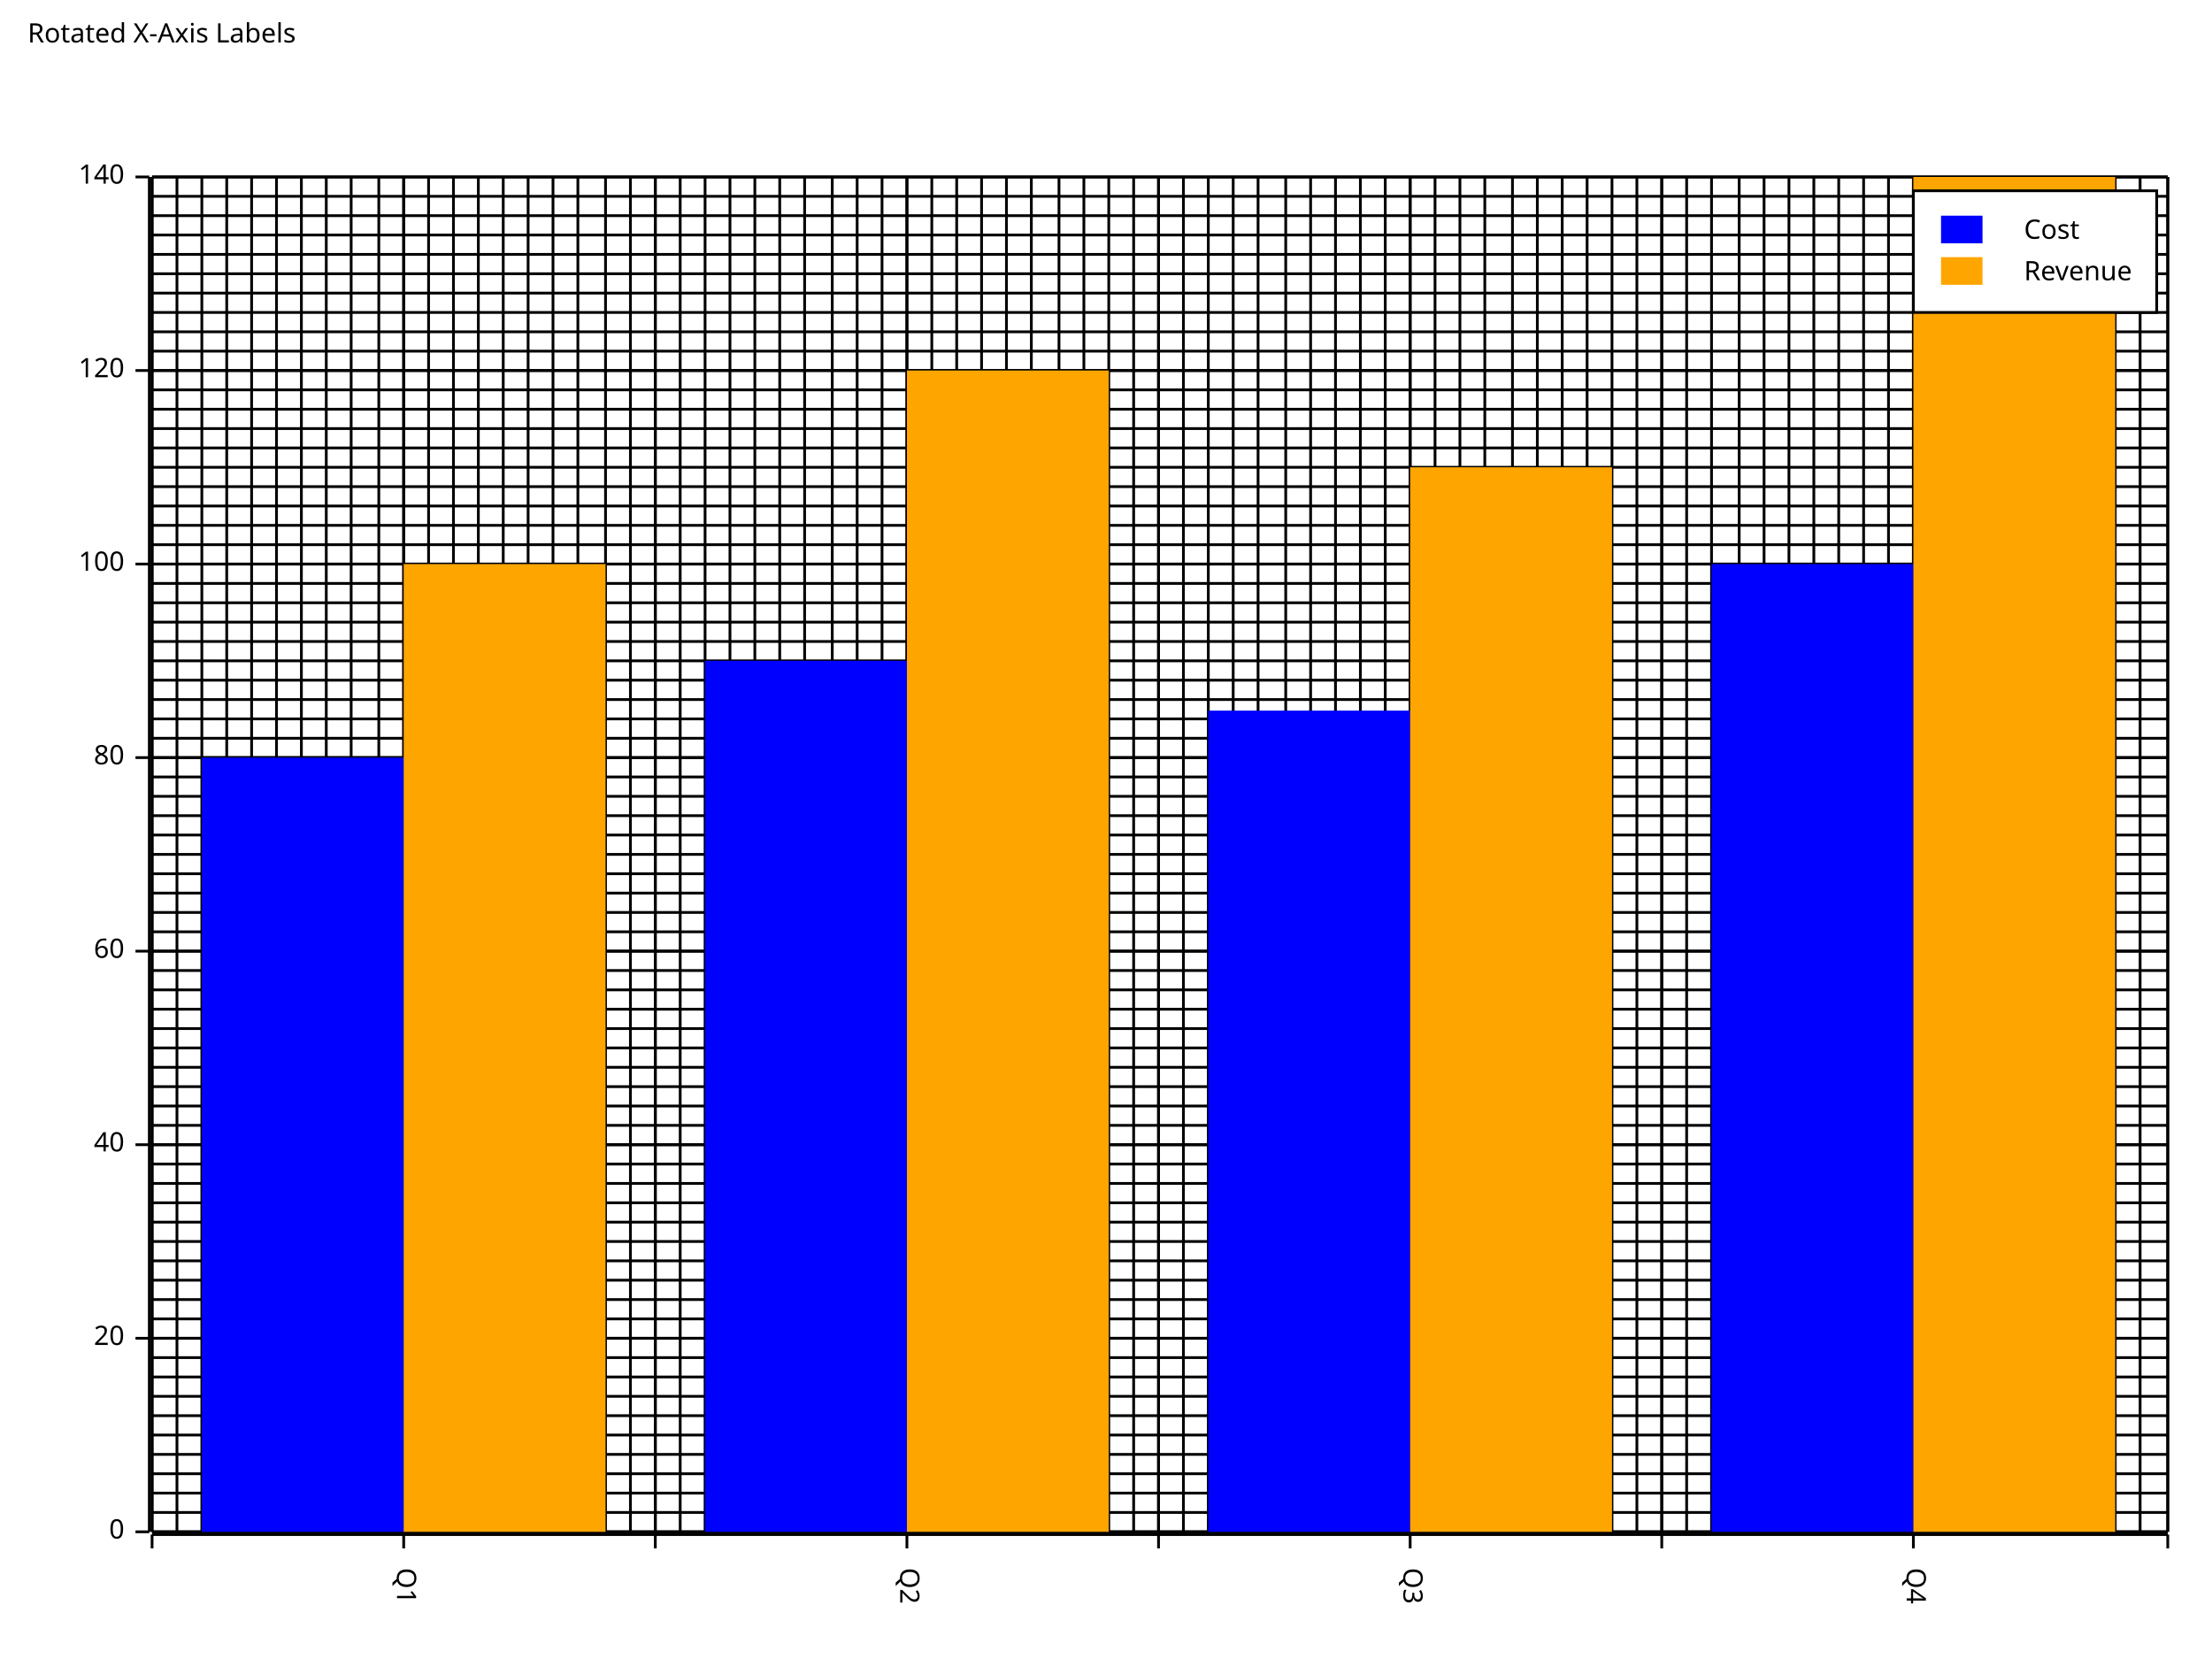
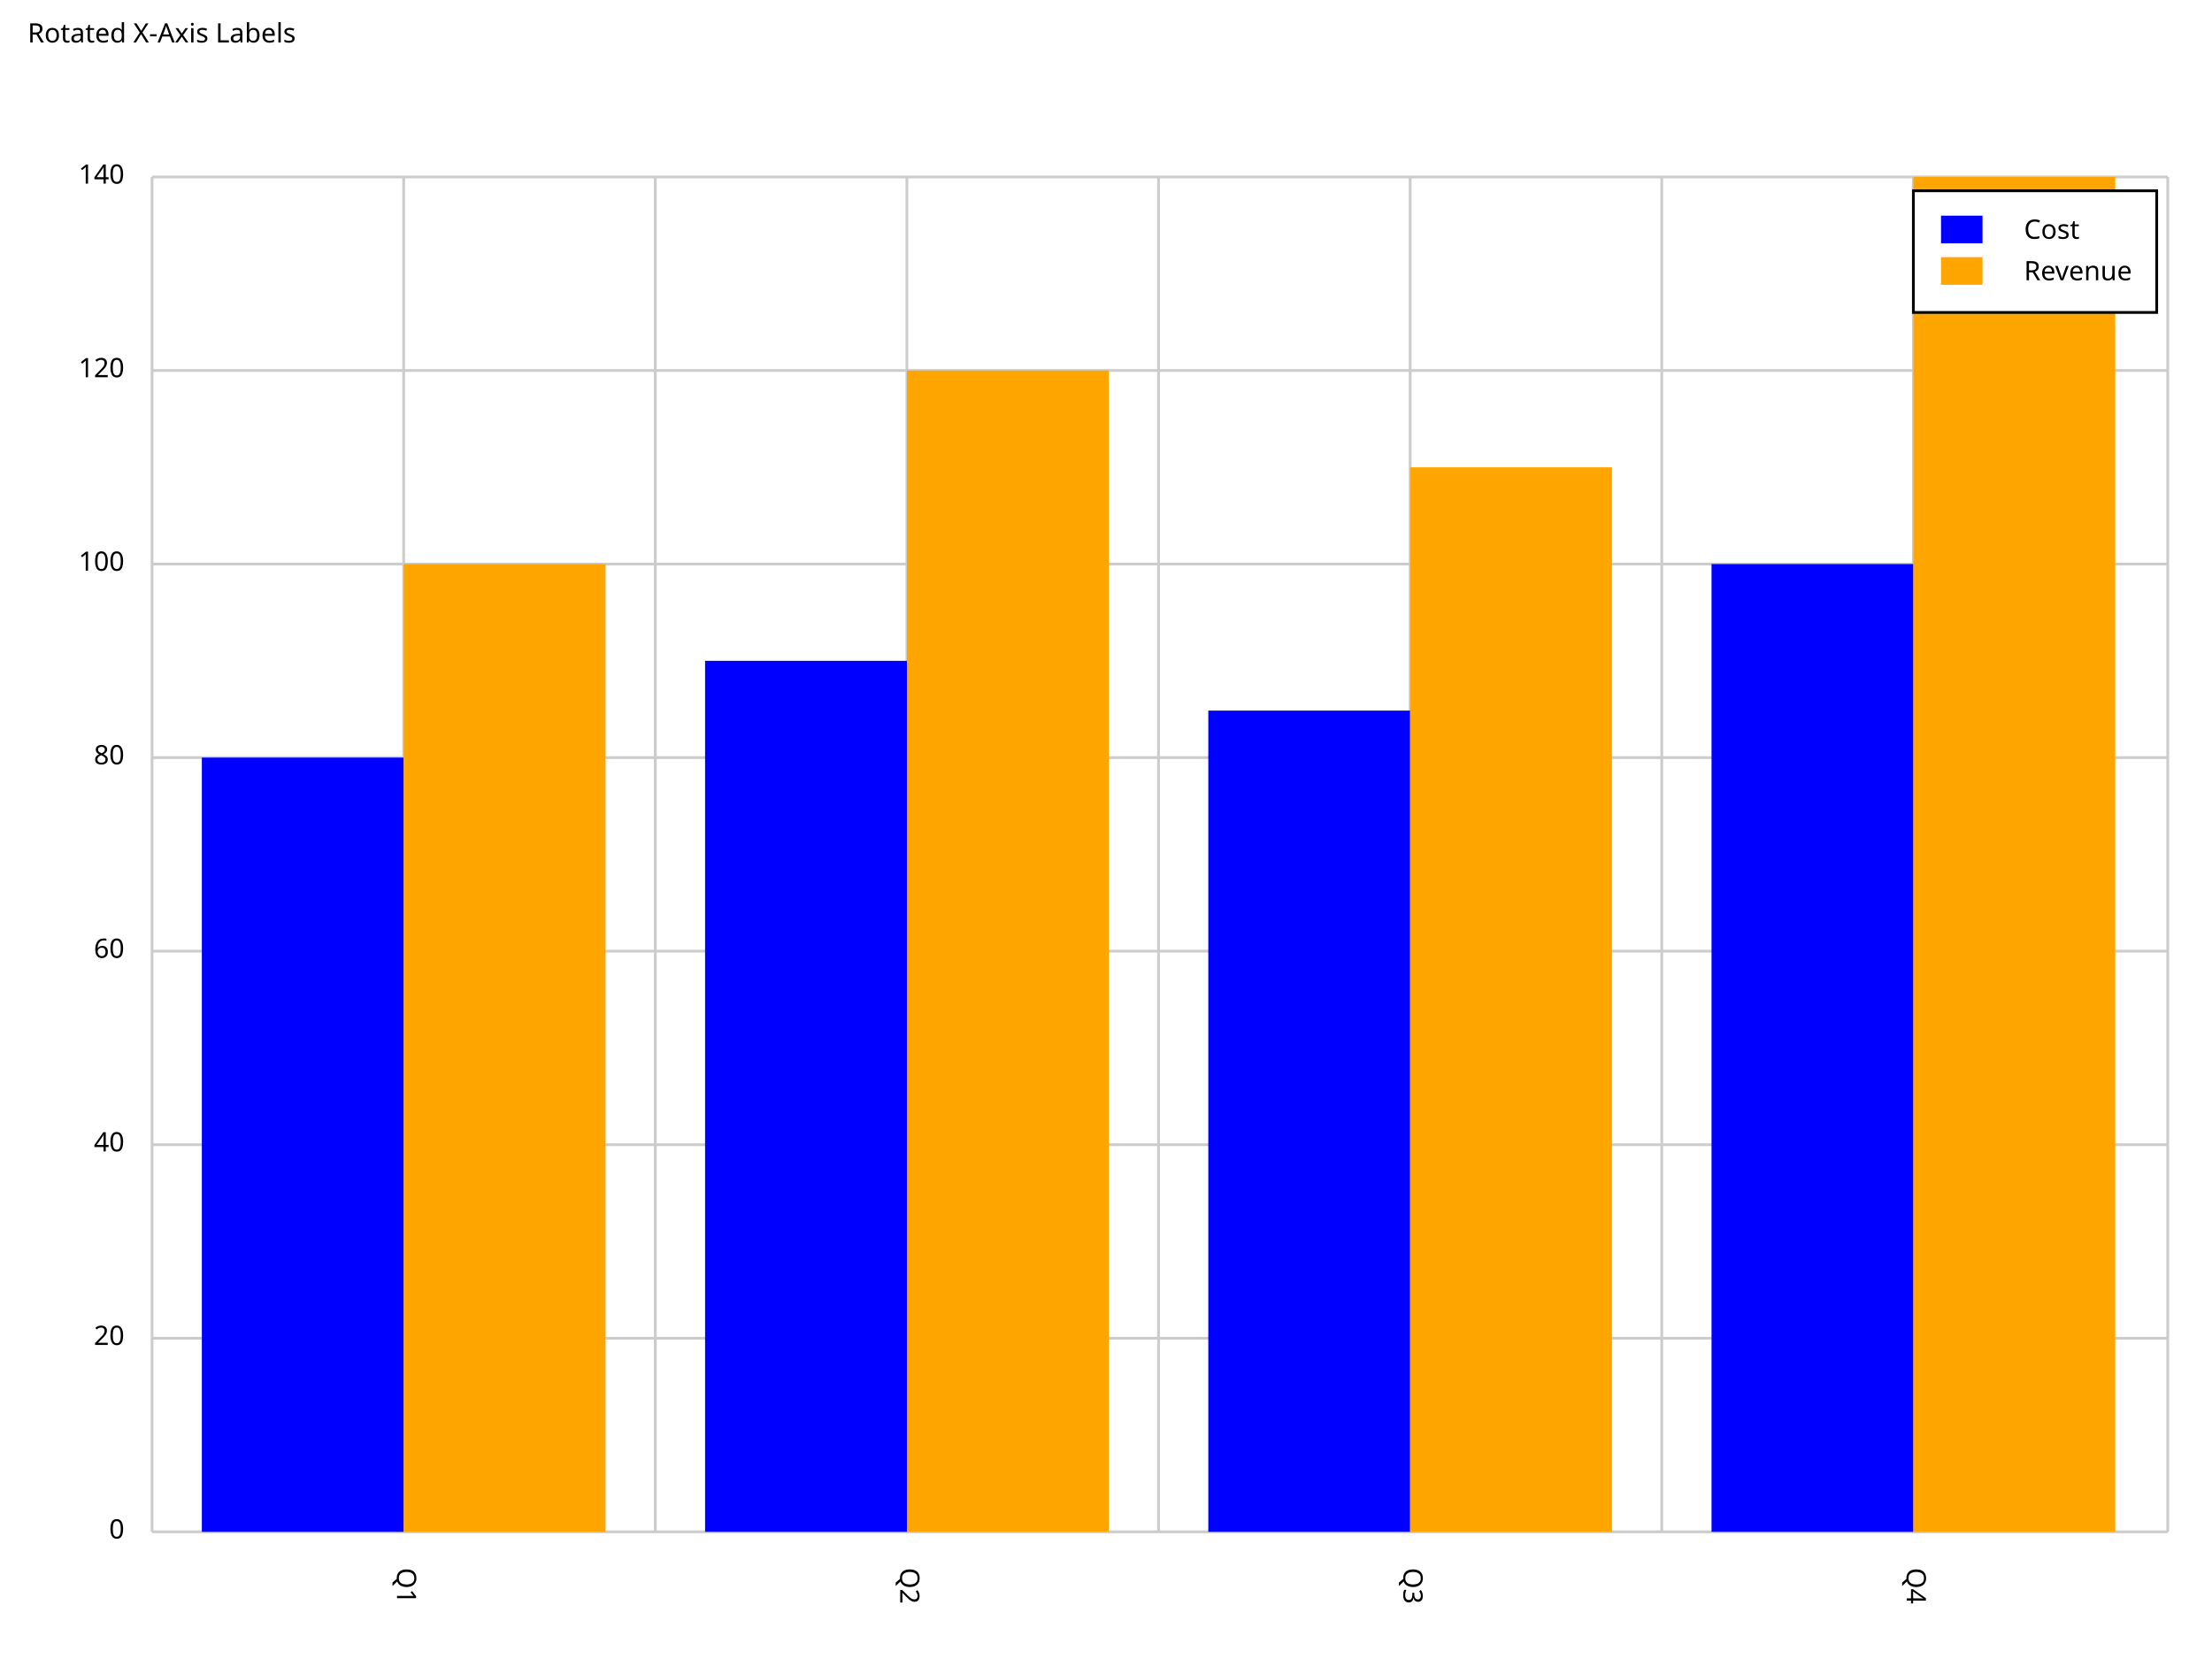
<svg xmlns="http://www.w3.org/2000/svg" width="800" height="600" viewBox="0 0 800 600">
  <rect x="0" y="0" width="800" height="600" opacity="1" fill="#FFFFFF" stroke="none" />
  <text x="10" y="8" dy="0.76em" text-anchor="start" font-family="sans-serif" font-size="9.677" opacity="1" fill="#000000">
Rotated X-Axis Labels
</text>
  <text x="400" y="47" dy="0.76em" text-anchor="middle" font-family="sans-serif" font-size="12.097" opacity="1" fill="#000000">

</text>
-   <line opacity="1" stroke="#000000" stroke-width="1" x1="55" y1="554" x2="55" y2="64" />
-   <line opacity="1" stroke="#000000" stroke-width="1" x1="64" y1="554" x2="64" y2="64" />
-   <line opacity="1" stroke="#000000" stroke-width="1" x1="73" y1="554" x2="73" y2="64" />
-   <line opacity="1" stroke="#000000" stroke-width="1" x1="82" y1="554" x2="82" y2="64" />
-   <line opacity="1" stroke="#000000" stroke-width="1" x1="91" y1="554" x2="91" y2="64" />
-   <line opacity="1" stroke="#000000" stroke-width="1" x1="100" y1="554" x2="100" y2="64" />
-   <line opacity="1" stroke="#000000" stroke-width="1" x1="109" y1="554" x2="109" y2="64" />
-   <line opacity="1" stroke="#000000" stroke-width="1" x1="118" y1="554" x2="118" y2="64" />
-   <line opacity="1" stroke="#000000" stroke-width="1" x1="127" y1="554" x2="127" y2="64" />
-   <line opacity="1" stroke="#000000" stroke-width="1" x1="137" y1="554" x2="137" y2="64" />
-   <line opacity="1" stroke="#000000" stroke-width="1" x1="146" y1="554" x2="146" y2="64" />
-   <line opacity="1" stroke="#000000" stroke-width="1" x1="155" y1="554" x2="155" y2="64" />
-   <line opacity="1" stroke="#000000" stroke-width="1" x1="164" y1="554" x2="164" y2="64" />
-   <line opacity="1" stroke="#000000" stroke-width="1" x1="173" y1="554" x2="173" y2="64" />
-   <line opacity="1" stroke="#000000" stroke-width="1" x1="182" y1="554" x2="182" y2="64" />
-   <line opacity="1" stroke="#000000" stroke-width="1" x1="191" y1="554" x2="191" y2="64" />
-   <line opacity="1" stroke="#000000" stroke-width="1" x1="200" y1="554" x2="200" y2="64" />
-   <line opacity="1" stroke="#000000" stroke-width="1" x1="209" y1="554" x2="209" y2="64" />
-   <line opacity="1" stroke="#000000" stroke-width="1" x1="219" y1="554" x2="219" y2="64" />
-   <line opacity="1" stroke="#000000" stroke-width="1" x1="228" y1="554" x2="228" y2="64" />
-   <line opacity="1" stroke="#000000" stroke-width="1" x1="237" y1="554" x2="237" y2="64" />
-   <line opacity="1" stroke="#000000" stroke-width="1" x1="246" y1="554" x2="246" y2="64" />
-   <line opacity="1" stroke="#000000" stroke-width="1" x1="255" y1="554" x2="255" y2="64" />
-   <line opacity="1" stroke="#000000" stroke-width="1" x1="264" y1="554" x2="264" y2="64" />
-   <line opacity="1" stroke="#000000" stroke-width="1" x1="273" y1="554" x2="273" y2="64" />
-   <line opacity="1" stroke="#000000" stroke-width="1" x1="282" y1="554" x2="282" y2="64" />
-   <line opacity="1" stroke="#000000" stroke-width="1" x1="291" y1="554" x2="291" y2="64" />
-   <line opacity="1" stroke="#000000" stroke-width="1" x1="301" y1="554" x2="301" y2="64" />
-   <line opacity="1" stroke="#000000" stroke-width="1" x1="310" y1="554" x2="310" y2="64" />
-   <line opacity="1" stroke="#000000" stroke-width="1" x1="319" y1="554" x2="319" y2="64" />
-   <line opacity="1" stroke="#000000" stroke-width="1" x1="328" y1="554" x2="328" y2="64" />
-   <line opacity="1" stroke="#000000" stroke-width="1" x1="337" y1="554" x2="337" y2="64" />
-   <line opacity="1" stroke="#000000" stroke-width="1" x1="346" y1="554" x2="346" y2="64" />
-   <line opacity="1" stroke="#000000" stroke-width="1" x1="355" y1="554" x2="355" y2="64" />
-   <line opacity="1" stroke="#000000" stroke-width="1" x1="364" y1="554" x2="364" y2="64" />
-   <line opacity="1" stroke="#000000" stroke-width="1" x1="373" y1="554" x2="373" y2="64" />
-   <line opacity="1" stroke="#000000" stroke-width="1" x1="383" y1="554" x2="383" y2="64" />
-   <line opacity="1" stroke="#000000" stroke-width="1" x1="392" y1="554" x2="392" y2="64" />
-   <line opacity="1" stroke="#000000" stroke-width="1" x1="401" y1="554" x2="401" y2="64" />
-   <line opacity="1" stroke="#000000" stroke-width="1" x1="410" y1="554" x2="410" y2="64" />
-   <line opacity="1" stroke="#000000" stroke-width="1" x1="419" y1="554" x2="419" y2="64" />
-   <line opacity="1" stroke="#000000" stroke-width="1" x1="428" y1="554" x2="428" y2="64" />
-   <line opacity="1" stroke="#000000" stroke-width="1" x1="437" y1="554" x2="437" y2="64" />
-   <line opacity="1" stroke="#000000" stroke-width="1" x1="446" y1="554" x2="446" y2="64" />
-   <line opacity="1" stroke="#000000" stroke-width="1" x1="455" y1="554" x2="455" y2="64" />
-   <line opacity="1" stroke="#000000" stroke-width="1" x1="465" y1="554" x2="465" y2="64" />
-   <line opacity="1" stroke="#000000" stroke-width="1" x1="474" y1="554" x2="474" y2="64" />
-   <line opacity="1" stroke="#000000" stroke-width="1" x1="483" y1="554" x2="483" y2="64" />
-   <line opacity="1" stroke="#000000" stroke-width="1" x1="492" y1="554" x2="492" y2="64" />
-   <line opacity="1" stroke="#000000" stroke-width="1" x1="501" y1="554" x2="501" y2="64" />
-   <line opacity="1" stroke="#000000" stroke-width="1" x1="510" y1="554" x2="510" y2="64" />
-   <line opacity="1" stroke="#000000" stroke-width="1" x1="519" y1="554" x2="519" y2="64" />
-   <line opacity="1" stroke="#000000" stroke-width="1" x1="528" y1="554" x2="528" y2="64" />
-   <line opacity="1" stroke="#000000" stroke-width="1" x1="537" y1="554" x2="537" y2="64" />
-   <line opacity="1" stroke="#000000" stroke-width="1" x1="547" y1="554" x2="547" y2="64" />
-   <line opacity="1" stroke="#000000" stroke-width="1" x1="556" y1="554" x2="556" y2="64" />
-   <line opacity="1" stroke="#000000" stroke-width="1" x1="565" y1="554" x2="565" y2="64" />
-   <line opacity="1" stroke="#000000" stroke-width="1" x1="574" y1="554" x2="574" y2="64" />
-   <line opacity="1" stroke="#000000" stroke-width="1" x1="583" y1="554" x2="583" y2="64" />
-   <line opacity="1" stroke="#000000" stroke-width="1" x1="592" y1="554" x2="592" y2="64" />
-   <line opacity="1" stroke="#000000" stroke-width="1" x1="601" y1="554" x2="601" y2="64" />
-   <line opacity="1" stroke="#000000" stroke-width="1" x1="610" y1="554" x2="610" y2="64" />
-   <line opacity="1" stroke="#000000" stroke-width="1" x1="619" y1="554" x2="619" y2="64" />
-   <line opacity="1" stroke="#000000" stroke-width="1" x1="629" y1="554" x2="629" y2="64" />
-   <line opacity="1" stroke="#000000" stroke-width="1" x1="638" y1="554" x2="638" y2="64" />
-   <line opacity="1" stroke="#000000" stroke-width="1" x1="647" y1="554" x2="647" y2="64" />
-   <line opacity="1" stroke="#000000" stroke-width="1" x1="656" y1="554" x2="656" y2="64" />
-   <line opacity="1" stroke="#000000" stroke-width="1" x1="665" y1="554" x2="665" y2="64" />
-   <line opacity="1" stroke="#000000" stroke-width="1" x1="674" y1="554" x2="674" y2="64" />
-   <line opacity="1" stroke="#000000" stroke-width="1" x1="683" y1="554" x2="683" y2="64" />
-   <line opacity="1" stroke="#000000" stroke-width="1" x1="692" y1="554" x2="692" y2="64" />
-   <line opacity="1" stroke="#000000" stroke-width="1" x1="701" y1="554" x2="701" y2="64" />
-   <line opacity="1" stroke="#000000" stroke-width="1" x1="711" y1="554" x2="711" y2="64" />
-   <line opacity="1" stroke="#000000" stroke-width="1" x1="720" y1="554" x2="720" y2="64" />
-   <line opacity="1" stroke="#000000" stroke-width="1" x1="729" y1="554" x2="729" y2="64" />
-   <line opacity="1" stroke="#000000" stroke-width="1" x1="738" y1="554" x2="738" y2="64" />
-   <line opacity="1" stroke="#000000" stroke-width="1" x1="747" y1="554" x2="747" y2="64" />
-   <line opacity="1" stroke="#000000" stroke-width="1" x1="756" y1="554" x2="756" y2="64" />
-   <line opacity="1" stroke="#000000" stroke-width="1" x1="765" y1="554" x2="765" y2="64" />
-   <line opacity="1" stroke="#000000" stroke-width="1" x1="774" y1="554" x2="774" y2="64" />
-   <line opacity="1" stroke="#000000" stroke-width="1" x1="784" y1="554" x2="784" y2="64" />
-   <line opacity="1" stroke="#000000" stroke-width="1" x1="55" y1="554" x2="784" y2="554" />
-   <line opacity="1" stroke="#000000" stroke-width="1" x1="55" y1="547" x2="784" y2="547" />
-   <line opacity="1" stroke="#000000" stroke-width="1" x1="55" y1="540" x2="784" y2="540" />
-   <line opacity="1" stroke="#000000" stroke-width="1" x1="55" y1="533" x2="784" y2="533" />
-   <line opacity="1" stroke="#000000" stroke-width="1" x1="55" y1="526" x2="784" y2="526" />
-   <line opacity="1" stroke="#000000" stroke-width="1" x1="55" y1="519" x2="784" y2="519" />
-   <line opacity="1" stroke="#000000" stroke-width="1" x1="55" y1="512" x2="784" y2="512" />
-   <line opacity="1" stroke="#000000" stroke-width="1" x1="55" y1="505" x2="784" y2="505" />
-   <line opacity="1" stroke="#000000" stroke-width="1" x1="55" y1="498" x2="784" y2="498" />
-   <line opacity="1" stroke="#000000" stroke-width="1" x1="55" y1="491" x2="784" y2="491" />
-   <line opacity="1" stroke="#000000" stroke-width="1" x1="55" y1="484" x2="784" y2="484" />
-   <line opacity="1" stroke="#000000" stroke-width="1" x1="55" y1="477" x2="784" y2="477" />
-   <line opacity="1" stroke="#000000" stroke-width="1" x1="55" y1="470" x2="784" y2="470" />
-   <line opacity="1" stroke="#000000" stroke-width="1" x1="55" y1="463" x2="784" y2="463" />
-   <line opacity="1" stroke="#000000" stroke-width="1" x1="55" y1="456" x2="784" y2="456" />
-   <line opacity="1" stroke="#000000" stroke-width="1" x1="55" y1="449" x2="784" y2="449" />
-   <line opacity="1" stroke="#000000" stroke-width="1" x1="55" y1="442" x2="784" y2="442" />
-   <line opacity="1" stroke="#000000" stroke-width="1" x1="55" y1="435" x2="784" y2="435" />
-   <line opacity="1" stroke="#000000" stroke-width="1" x1="55" y1="428" x2="784" y2="428" />
-   <line opacity="1" stroke="#000000" stroke-width="1" x1="55" y1="421" x2="784" y2="421" />
-   <line opacity="1" stroke="#000000" stroke-width="1" x1="55" y1="414" x2="784" y2="414" />
-   <line opacity="1" stroke="#000000" stroke-width="1" x1="55" y1="407" x2="784" y2="407" />
-   <line opacity="1" stroke="#000000" stroke-width="1" x1="55" y1="400" x2="784" y2="400" />
-   <line opacity="1" stroke="#000000" stroke-width="1" x1="55" y1="393" x2="784" y2="393" />
-   <line opacity="1" stroke="#000000" stroke-width="1" x1="55" y1="386" x2="784" y2="386" />
-   <line opacity="1" stroke="#000000" stroke-width="1" x1="55" y1="379" x2="784" y2="379" />
-   <line opacity="1" stroke="#000000" stroke-width="1" x1="55" y1="372" x2="784" y2="372" />
-   <line opacity="1" stroke="#000000" stroke-width="1" x1="55" y1="365" x2="784" y2="365" />
-   <line opacity="1" stroke="#000000" stroke-width="1" x1="55" y1="358" x2="784" y2="358" />
-   <line opacity="1" stroke="#000000" stroke-width="1" x1="55" y1="351" x2="784" y2="351" />
-   <line opacity="1" stroke="#000000" stroke-width="1" x1="55" y1="344" x2="784" y2="344" />
-   <line opacity="1" stroke="#000000" stroke-width="1" x1="55" y1="337" x2="784" y2="337" />
-   <line opacity="1" stroke="#000000" stroke-width="1" x1="55" y1="330" x2="784" y2="330" />
-   <line opacity="1" stroke="#000000" stroke-width="1" x1="55" y1="323" x2="784" y2="323" />
-   <line opacity="1" stroke="#000000" stroke-width="1" x1="55" y1="316" x2="784" y2="316" />
-   <line opacity="1" stroke="#000000" stroke-width="1" x1="55" y1="309" x2="784" y2="309" />
-   <line opacity="1" stroke="#000000" stroke-width="1" x1="55" y1="302" x2="784" y2="302" />
-   <line opacity="1" stroke="#000000" stroke-width="1" x1="55" y1="295" x2="784" y2="295" />
-   <line opacity="1" stroke="#000000" stroke-width="1" x1="55" y1="288" x2="784" y2="288" />
-   <line opacity="1" stroke="#000000" stroke-width="1" x1="55" y1="281" x2="784" y2="281" />
-   <line opacity="1" stroke="#000000" stroke-width="1" x1="55" y1="274" x2="784" y2="274" />
-   <line opacity="1" stroke="#000000" stroke-width="1" x1="55" y1="267" x2="784" y2="267" />
-   <line opacity="1" stroke="#000000" stroke-width="1" x1="55" y1="260" x2="784" y2="260" />
-   <line opacity="1" stroke="#000000" stroke-width="1" x1="55" y1="253" x2="784" y2="253" />
-   <line opacity="1" stroke="#000000" stroke-width="1" x1="55" y1="246" x2="784" y2="246" />
-   <line opacity="1" stroke="#000000" stroke-width="1" x1="55" y1="239" x2="784" y2="239" />
-   <line opacity="1" stroke="#000000" stroke-width="1" x1="55" y1="232" x2="784" y2="232" />
-   <line opacity="1" stroke="#000000" stroke-width="1" x1="55" y1="225" x2="784" y2="225" />
-   <line opacity="1" stroke="#000000" stroke-width="1" x1="55" y1="218" x2="784" y2="218" />
-   <line opacity="1" stroke="#000000" stroke-width="1" x1="55" y1="211" x2="784" y2="211" />
-   <line opacity="1" stroke="#000000" stroke-width="1" x1="55" y1="204" x2="784" y2="204" />
-   <line opacity="1" stroke="#000000" stroke-width="1" x1="55" y1="197" x2="784" y2="197" />
-   <line opacity="1" stroke="#000000" stroke-width="1" x1="55" y1="190" x2="784" y2="190" />
-   <line opacity="1" stroke="#000000" stroke-width="1" x1="55" y1="183" x2="784" y2="183" />
-   <line opacity="1" stroke="#000000" stroke-width="1" x1="55" y1="176" x2="784" y2="176" />
-   <line opacity="1" stroke="#000000" stroke-width="1" x1="55" y1="169" x2="784" y2="169" />
-   <line opacity="1" stroke="#000000" stroke-width="1" x1="55" y1="162" x2="784" y2="162" />
-   <line opacity="1" stroke="#000000" stroke-width="1" x1="55" y1="155" x2="784" y2="155" />
-   <line opacity="1" stroke="#000000" stroke-width="1" x1="55" y1="148" x2="784" y2="148" />
-   <line opacity="1" stroke="#000000" stroke-width="1" x1="55" y1="141" x2="784" y2="141" />
-   <line opacity="1" stroke="#000000" stroke-width="1" x1="55" y1="134" x2="784" y2="134" />
-   <line opacity="1" stroke="#000000" stroke-width="1" x1="55" y1="127" x2="784" y2="127" />
-   <line opacity="1" stroke="#000000" stroke-width="1" x1="55" y1="120" x2="784" y2="120" />
-   <line opacity="1" stroke="#000000" stroke-width="1" x1="55" y1="113" x2="784" y2="113" />
-   <line opacity="1" stroke="#000000" stroke-width="1" x1="55" y1="106" x2="784" y2="106" />
-   <line opacity="1" stroke="#000000" stroke-width="1" x1="55" y1="99" x2="784" y2="99" />
-   <line opacity="1" stroke="#000000" stroke-width="1" x1="55" y1="92" x2="784" y2="92" />
-   <line opacity="1" stroke="#000000" stroke-width="1" x1="55" y1="85" x2="784" y2="85" />
-   <line opacity="1" stroke="#000000" stroke-width="1" x1="55" y1="78" x2="784" y2="78" />
-   <line opacity="1" stroke="#000000" stroke-width="1" x1="55" y1="71" x2="784" y2="71" />
-   <line opacity="1" stroke="#000000" stroke-width="1" x1="55" y1="64" x2="784" y2="64" />
-   <line opacity="1" stroke="#000000" stroke-width="1" x1="55" y1="554" x2="55" y2="64" />
-   <line opacity="1" stroke="#000000" stroke-width="1" x1="146" y1="554" x2="146" y2="64" />
-   <line opacity="1" stroke="#000000" stroke-width="1" x1="237" y1="554" x2="237" y2="64" />
-   <line opacity="1" stroke="#000000" stroke-width="1" x1="328" y1="554" x2="328" y2="64" />
-   <line opacity="1" stroke="#000000" stroke-width="1" x1="419" y1="554" x2="419" y2="64" />
-   <line opacity="1" stroke="#000000" stroke-width="1" x1="510" y1="554" x2="510" y2="64" />
-   <line opacity="1" stroke="#000000" stroke-width="1" x1="601" y1="554" x2="601" y2="64" />
-   <line opacity="1" stroke="#000000" stroke-width="1" x1="692" y1="554" x2="692" y2="64" />
-   <line opacity="1" stroke="#000000" stroke-width="1" x1="784" y1="554" x2="784" y2="64" />
-   <line opacity="1" stroke="#000000" stroke-width="1" x1="55" y1="554" x2="784" y2="554" />
-   <line opacity="1" stroke="#000000" stroke-width="1" x1="55" y1="484" x2="784" y2="484" />
-   <line opacity="1" stroke="#000000" stroke-width="1" x1="55" y1="414" x2="784" y2="414" />
-   <line opacity="1" stroke="#000000" stroke-width="1" x1="55" y1="344" x2="784" y2="344" />
-   <line opacity="1" stroke="#000000" stroke-width="1" x1="55" y1="274" x2="784" y2="274" />
-   <line opacity="1" stroke="#000000" stroke-width="1" x1="55" y1="204" x2="784" y2="204" />
-   <line opacity="1" stroke="#000000" stroke-width="1" x1="55" y1="134" x2="784" y2="134" />
-   <line opacity="1" stroke="#000000" stroke-width="1" x1="55" y1="64" x2="784" y2="64" />
-   <polyline fill="none" opacity="1" stroke="#000000" stroke-width="1" points="54,64 54,554 " />
+   <line opacity="1" stroke="#CCCCCC" stroke-width="1" x1="55" y1="554" x2="55" y2="64" />
+   <line opacity="1" stroke="#CCCCCC" stroke-width="1" x1="146" y1="554" x2="146" y2="64" />
+   <line opacity="1" stroke="#CCCCCC" stroke-width="1" x1="237" y1="554" x2="237" y2="64" />
+   <line opacity="1" stroke="#CCCCCC" stroke-width="1" x1="328" y1="554" x2="328" y2="64" />
+   <line opacity="1" stroke="#CCCCCC" stroke-width="1" x1="419" y1="554" x2="419" y2="64" />
+   <line opacity="1" stroke="#CCCCCC" stroke-width="1" x1="510" y1="554" x2="510" y2="64" />
+   <line opacity="1" stroke="#CCCCCC" stroke-width="1" x1="601" y1="554" x2="601" y2="64" />
+   <line opacity="1" stroke="#CCCCCC" stroke-width="1" x1="692" y1="554" x2="692" y2="64" />
+   <line opacity="1" stroke="#CCCCCC" stroke-width="1" x1="784" y1="554" x2="784" y2="64" />
+   <line opacity="1" stroke="#CCCCCC" stroke-width="1" x1="55" y1="554" x2="784" y2="554" />
+   <line opacity="1" stroke="#CCCCCC" stroke-width="1" x1="55" y1="484" x2="784" y2="484" />
+   <line opacity="1" stroke="#CCCCCC" stroke-width="1" x1="55" y1="414" x2="784" y2="414" />
+   <line opacity="1" stroke="#CCCCCC" stroke-width="1" x1="55" y1="344" x2="784" y2="344" />
+   <line opacity="1" stroke="#CCCCCC" stroke-width="1" x1="55" y1="274" x2="784" y2="274" />
+   <line opacity="1" stroke="#CCCCCC" stroke-width="1" x1="55" y1="204" x2="784" y2="204" />
+   <line opacity="1" stroke="#CCCCCC" stroke-width="1" x1="55" y1="134" x2="784" y2="134" />
+   <line opacity="1" stroke="#CCCCCC" stroke-width="1" x1="55" y1="64" x2="784" y2="64" />
+   <polyline fill="none" opacity="1" stroke="#FFFFFF" stroke-width="0" points="54,64 54,554 " />
  <text x="45" y="554" dy="0.5ex" text-anchor="end" font-family="sans-serif" font-size="9.677" opacity="1" fill="#000000">
0
</text>
-   <polyline fill="none" opacity="1" stroke="#000000" stroke-width="1" points="49,554 54,554 " />
+   <polyline fill="none" opacity="1" stroke="#FFFFFF" stroke-width="0" points="49,554 54,554 " />
  <text x="45" y="484" dy="0.5ex" text-anchor="end" font-family="sans-serif" font-size="9.677" opacity="1" fill="#000000">
20
</text>
-   <polyline fill="none" opacity="1" stroke="#000000" stroke-width="1" points="49,484 54,484 " />
+   <polyline fill="none" opacity="1" stroke="#FFFFFF" stroke-width="0" points="49,484 54,484 " />
  <text x="45" y="414" dy="0.5ex" text-anchor="end" font-family="sans-serif" font-size="9.677" opacity="1" fill="#000000">
40
</text>
-   <polyline fill="none" opacity="1" stroke="#000000" stroke-width="1" points="49,414 54,414 " />
+   <polyline fill="none" opacity="1" stroke="#FFFFFF" stroke-width="0" points="49,414 54,414 " />
  <text x="45" y="344" dy="0.5ex" text-anchor="end" font-family="sans-serif" font-size="9.677" opacity="1" fill="#000000">
60
</text>
-   <polyline fill="none" opacity="1" stroke="#000000" stroke-width="1" points="49,344 54,344 " />
+   <polyline fill="none" opacity="1" stroke="#FFFFFF" stroke-width="0" points="49,344 54,344 " />
  <text x="45" y="274" dy="0.5ex" text-anchor="end" font-family="sans-serif" font-size="9.677" opacity="1" fill="#000000">
80
</text>
-   <polyline fill="none" opacity="1" stroke="#000000" stroke-width="1" points="49,274 54,274 " />
+   <polyline fill="none" opacity="1" stroke="#FFFFFF" stroke-width="0" points="49,274 54,274 " />
  <text x="45" y="204" dy="0.5ex" text-anchor="end" font-family="sans-serif" font-size="9.677" opacity="1" fill="#000000">
100
</text>
-   <polyline fill="none" opacity="1" stroke="#000000" stroke-width="1" points="49,204 54,204 " />
+   <polyline fill="none" opacity="1" stroke="#FFFFFF" stroke-width="0" points="49,204 54,204 " />
  <text x="45" y="134" dy="0.5ex" text-anchor="end" font-family="sans-serif" font-size="9.677" opacity="1" fill="#000000">
120
</text>
-   <polyline fill="none" opacity="1" stroke="#000000" stroke-width="1" points="49,134 54,134 " />
+   <polyline fill="none" opacity="1" stroke="#FFFFFF" stroke-width="0" points="49,134 54,134 " />
  <text x="45" y="64" dy="0.5ex" text-anchor="end" font-family="sans-serif" font-size="9.677" opacity="1" fill="#000000">
140
</text>
-   <polyline fill="none" opacity="1" stroke="#000000" stroke-width="1" points="49,64 54,64 " />
-   <polyline fill="none" opacity="1" stroke="#000000" stroke-width="1" points="55,555 784,555 " />
+   <polyline fill="none" opacity="1" stroke="#FFFFFF" stroke-width="0" points="49,64 54,64 " />
+   <polyline fill="none" opacity="1" stroke="#FFFFFF" stroke-width="0" points="55,555 784,555 " />
  <text x="55" y="565" dy="0.76em" text-anchor="middle" font-family="sans-serif" font-size="9.677" opacity="1" fill="#000000" transform="rotate(90, 55, 565)">

</text>
-   <polyline fill="none" opacity="1" stroke="#000000" stroke-width="1" points="55,555 55,560 " />
+   <polyline fill="none" opacity="1" stroke="#FFFFFF" stroke-width="0" points="55,555 55,560 " />
  <text x="146" y="565" dy="0.76em" text-anchor="middle" font-family="sans-serif" font-size="9.677" opacity="1" fill="#000000" transform="rotate(90, 146, 565)">

</text>
-   <polyline fill="none" opacity="1" stroke="#000000" stroke-width="1" points="146,555 146,560 " />
+   <polyline fill="none" opacity="1" stroke="#FFFFFF" stroke-width="0" points="146,555 146,560 " />
  <text x="237" y="565" dy="0.76em" text-anchor="middle" font-family="sans-serif" font-size="9.677" opacity="1" fill="#000000" transform="rotate(90, 237, 565)">

</text>
-   <polyline fill="none" opacity="1" stroke="#000000" stroke-width="1" points="237,555 237,560 " />
+   <polyline fill="none" opacity="1" stroke="#FFFFFF" stroke-width="0" points="237,555 237,560 " />
  <text x="328" y="565" dy="0.76em" text-anchor="middle" font-family="sans-serif" font-size="9.677" opacity="1" fill="#000000" transform="rotate(90, 328, 565)">

</text>
-   <polyline fill="none" opacity="1" stroke="#000000" stroke-width="1" points="328,555 328,560 " />
+   <polyline fill="none" opacity="1" stroke="#FFFFFF" stroke-width="0" points="328,555 328,560 " />
  <text x="419" y="565" dy="0.76em" text-anchor="middle" font-family="sans-serif" font-size="9.677" opacity="1" fill="#000000" transform="rotate(90, 419, 565)">

</text>
-   <polyline fill="none" opacity="1" stroke="#000000" stroke-width="1" points="419,555 419,560 " />
+   <polyline fill="none" opacity="1" stroke="#FFFFFF" stroke-width="0" points="419,555 419,560 " />
  <text x="510" y="565" dy="0.76em" text-anchor="middle" font-family="sans-serif" font-size="9.677" opacity="1" fill="#000000" transform="rotate(90, 510, 565)">

</text>
-   <polyline fill="none" opacity="1" stroke="#000000" stroke-width="1" points="510,555 510,560 " />
+   <polyline fill="none" opacity="1" stroke="#FFFFFF" stroke-width="0" points="510,555 510,560 " />
  <text x="601" y="565" dy="0.76em" text-anchor="middle" font-family="sans-serif" font-size="9.677" opacity="1" fill="#000000" transform="rotate(90, 601, 565)">

</text>
-   <polyline fill="none" opacity="1" stroke="#000000" stroke-width="1" points="601,555 601,560 " />
+   <polyline fill="none" opacity="1" stroke="#FFFFFF" stroke-width="0" points="601,555 601,560 " />
  <text x="692" y="565" dy="0.76em" text-anchor="middle" font-family="sans-serif" font-size="9.677" opacity="1" fill="#000000" transform="rotate(90, 692, 565)">

</text>
-   <polyline fill="none" opacity="1" stroke="#000000" stroke-width="1" points="692,555 692,560 " />
+   <polyline fill="none" opacity="1" stroke="#FFFFFF" stroke-width="0" points="692,555 692,560 " />
  <text x="784" y="565" dy="0.76em" text-anchor="middle" font-family="sans-serif" font-size="9.677" opacity="1" fill="#000000" transform="rotate(90, 784, 565)">

</text>
-   <polyline fill="none" opacity="1" stroke="#000000" stroke-width="1" points="784,555 784,560 " />
+   <polyline fill="none" opacity="1" stroke="#FFFFFF" stroke-width="0" points="784,555 784,560 " />
  <text x="146" y="567" dy="0.5ex" text-anchor="start" font-family="sans-serif" font-size="9.677" opacity="1" fill="#000000" transform="rotate(90, 146, 567)">
Q1
</text>
  <text x="328" y="567" dy="0.5ex" text-anchor="start" font-family="sans-serif" font-size="9.677" opacity="1" fill="#000000" transform="rotate(90, 328, 567)">
Q2
</text>
  <text x="510" y="567" dy="0.5ex" text-anchor="start" font-family="sans-serif" font-size="9.677" opacity="1" fill="#000000" transform="rotate(90, 510, 567)">
Q3
</text>
  <text x="692" y="567" dy="0.5ex" text-anchor="start" font-family="sans-serif" font-size="9.677" opacity="1" fill="#000000" transform="rotate(90, 692, 567)">
Q4
</text>
  <rect x="73" y="274" width="73" height="280" opacity="1" fill="#0000FF" stroke="none" />
  <rect x="255" y="239" width="73" height="315" opacity="1" fill="#0000FF" stroke="none" />
  <rect x="437" y="257" width="73" height="297" opacity="1" fill="#0000FF" stroke="none" />
  <rect x="619" y="204" width="73" height="350" opacity="1" fill="#0000FF" stroke="none" />
  <rect x="146" y="204" width="73" height="350" opacity="1" fill="#FFA500" stroke="none" />
  <rect x="328" y="134" width="73" height="420" opacity="1" fill="#FFA500" stroke="none" />
  <rect x="510" y="169" width="73" height="385" opacity="1" fill="#FFA500" stroke="none" />
  <rect x="692" y="64" width="73" height="490" opacity="1" fill="#FFA500" stroke="none" />
  <rect x="692" y="69" width="88" height="44" opacity="1" fill="#FFFFFF" stroke="none" />
  <rect x="692" y="69" width="88" height="44" opacity="1" fill="none" stroke="#000000" />
  <text x="732" y="79" dy="0.76em" text-anchor="start" font-family="sans-serif" font-size="9.677" opacity="1" fill="#000000">
Cost
</text>
  <text x="732" y="94" dy="0.76em" text-anchor="start" font-family="sans-serif" font-size="9.677" opacity="1" fill="#000000">
Revenue
</text>
  <rect x="702" y="78" width="15" height="10" opacity="1" fill="#0000FF" stroke="none" />
  <rect x="702" y="93" width="15" height="10" opacity="1" fill="#FFA500" stroke="none" />
</svg>
